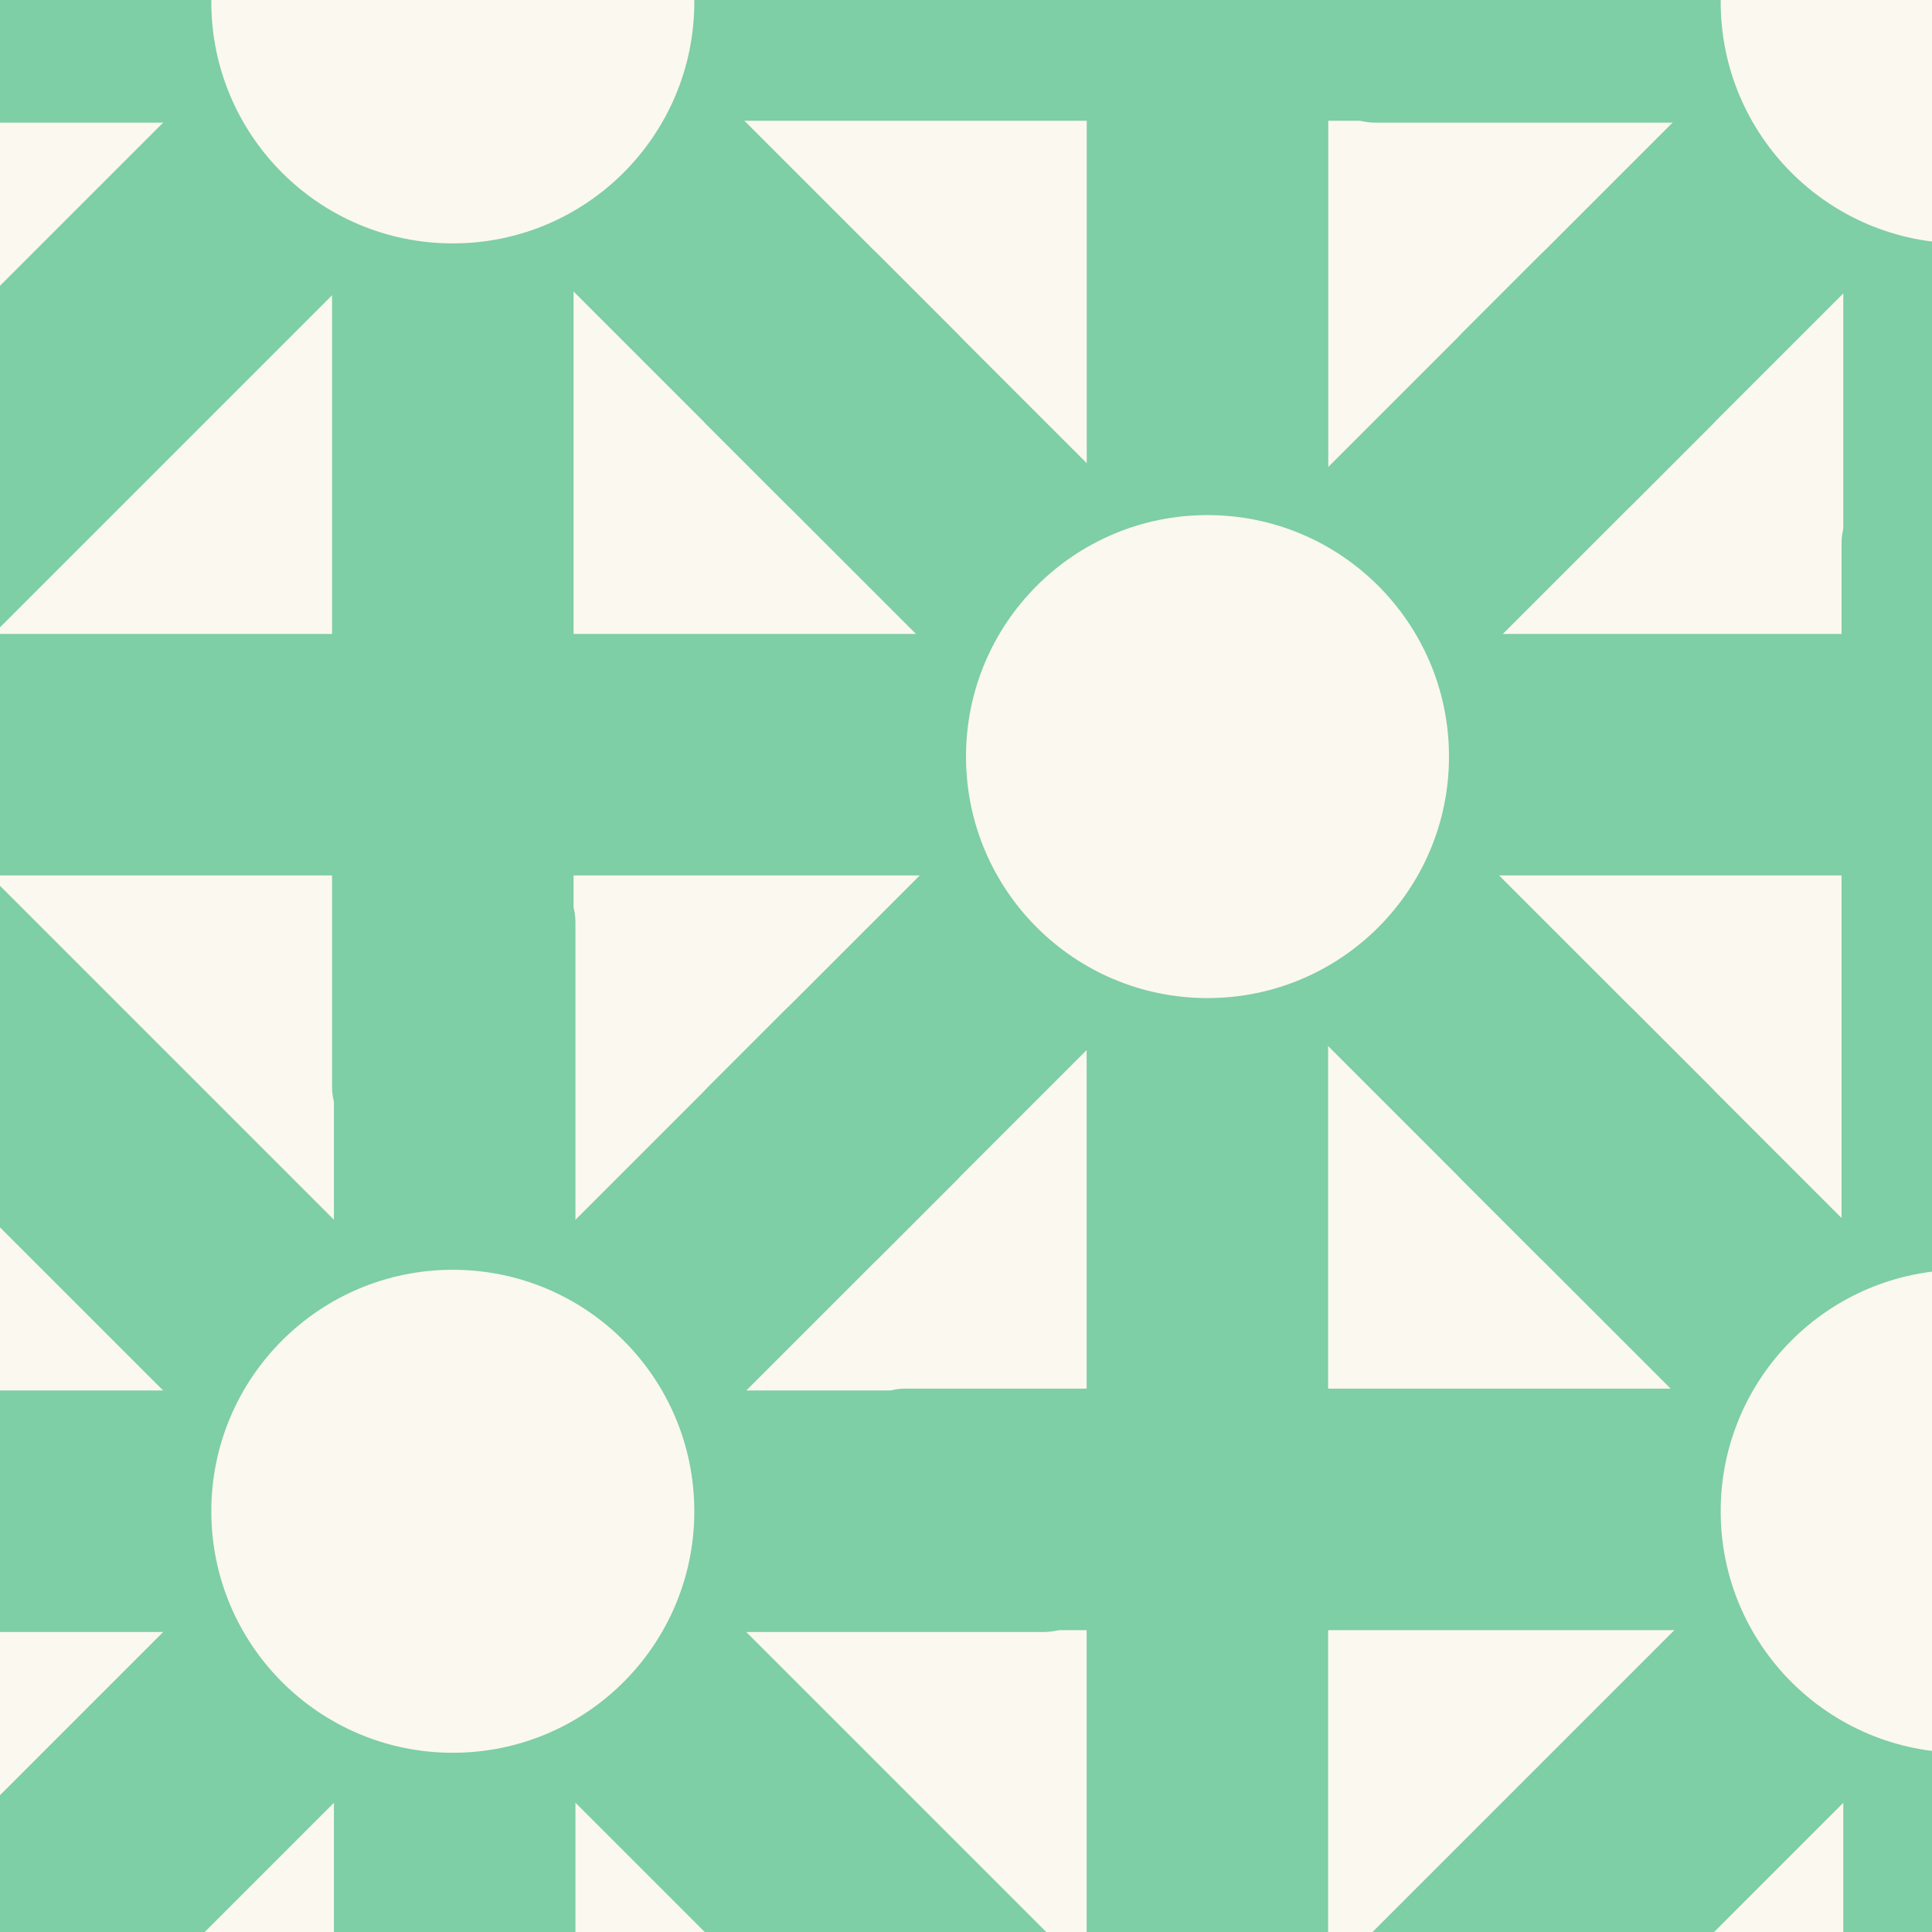
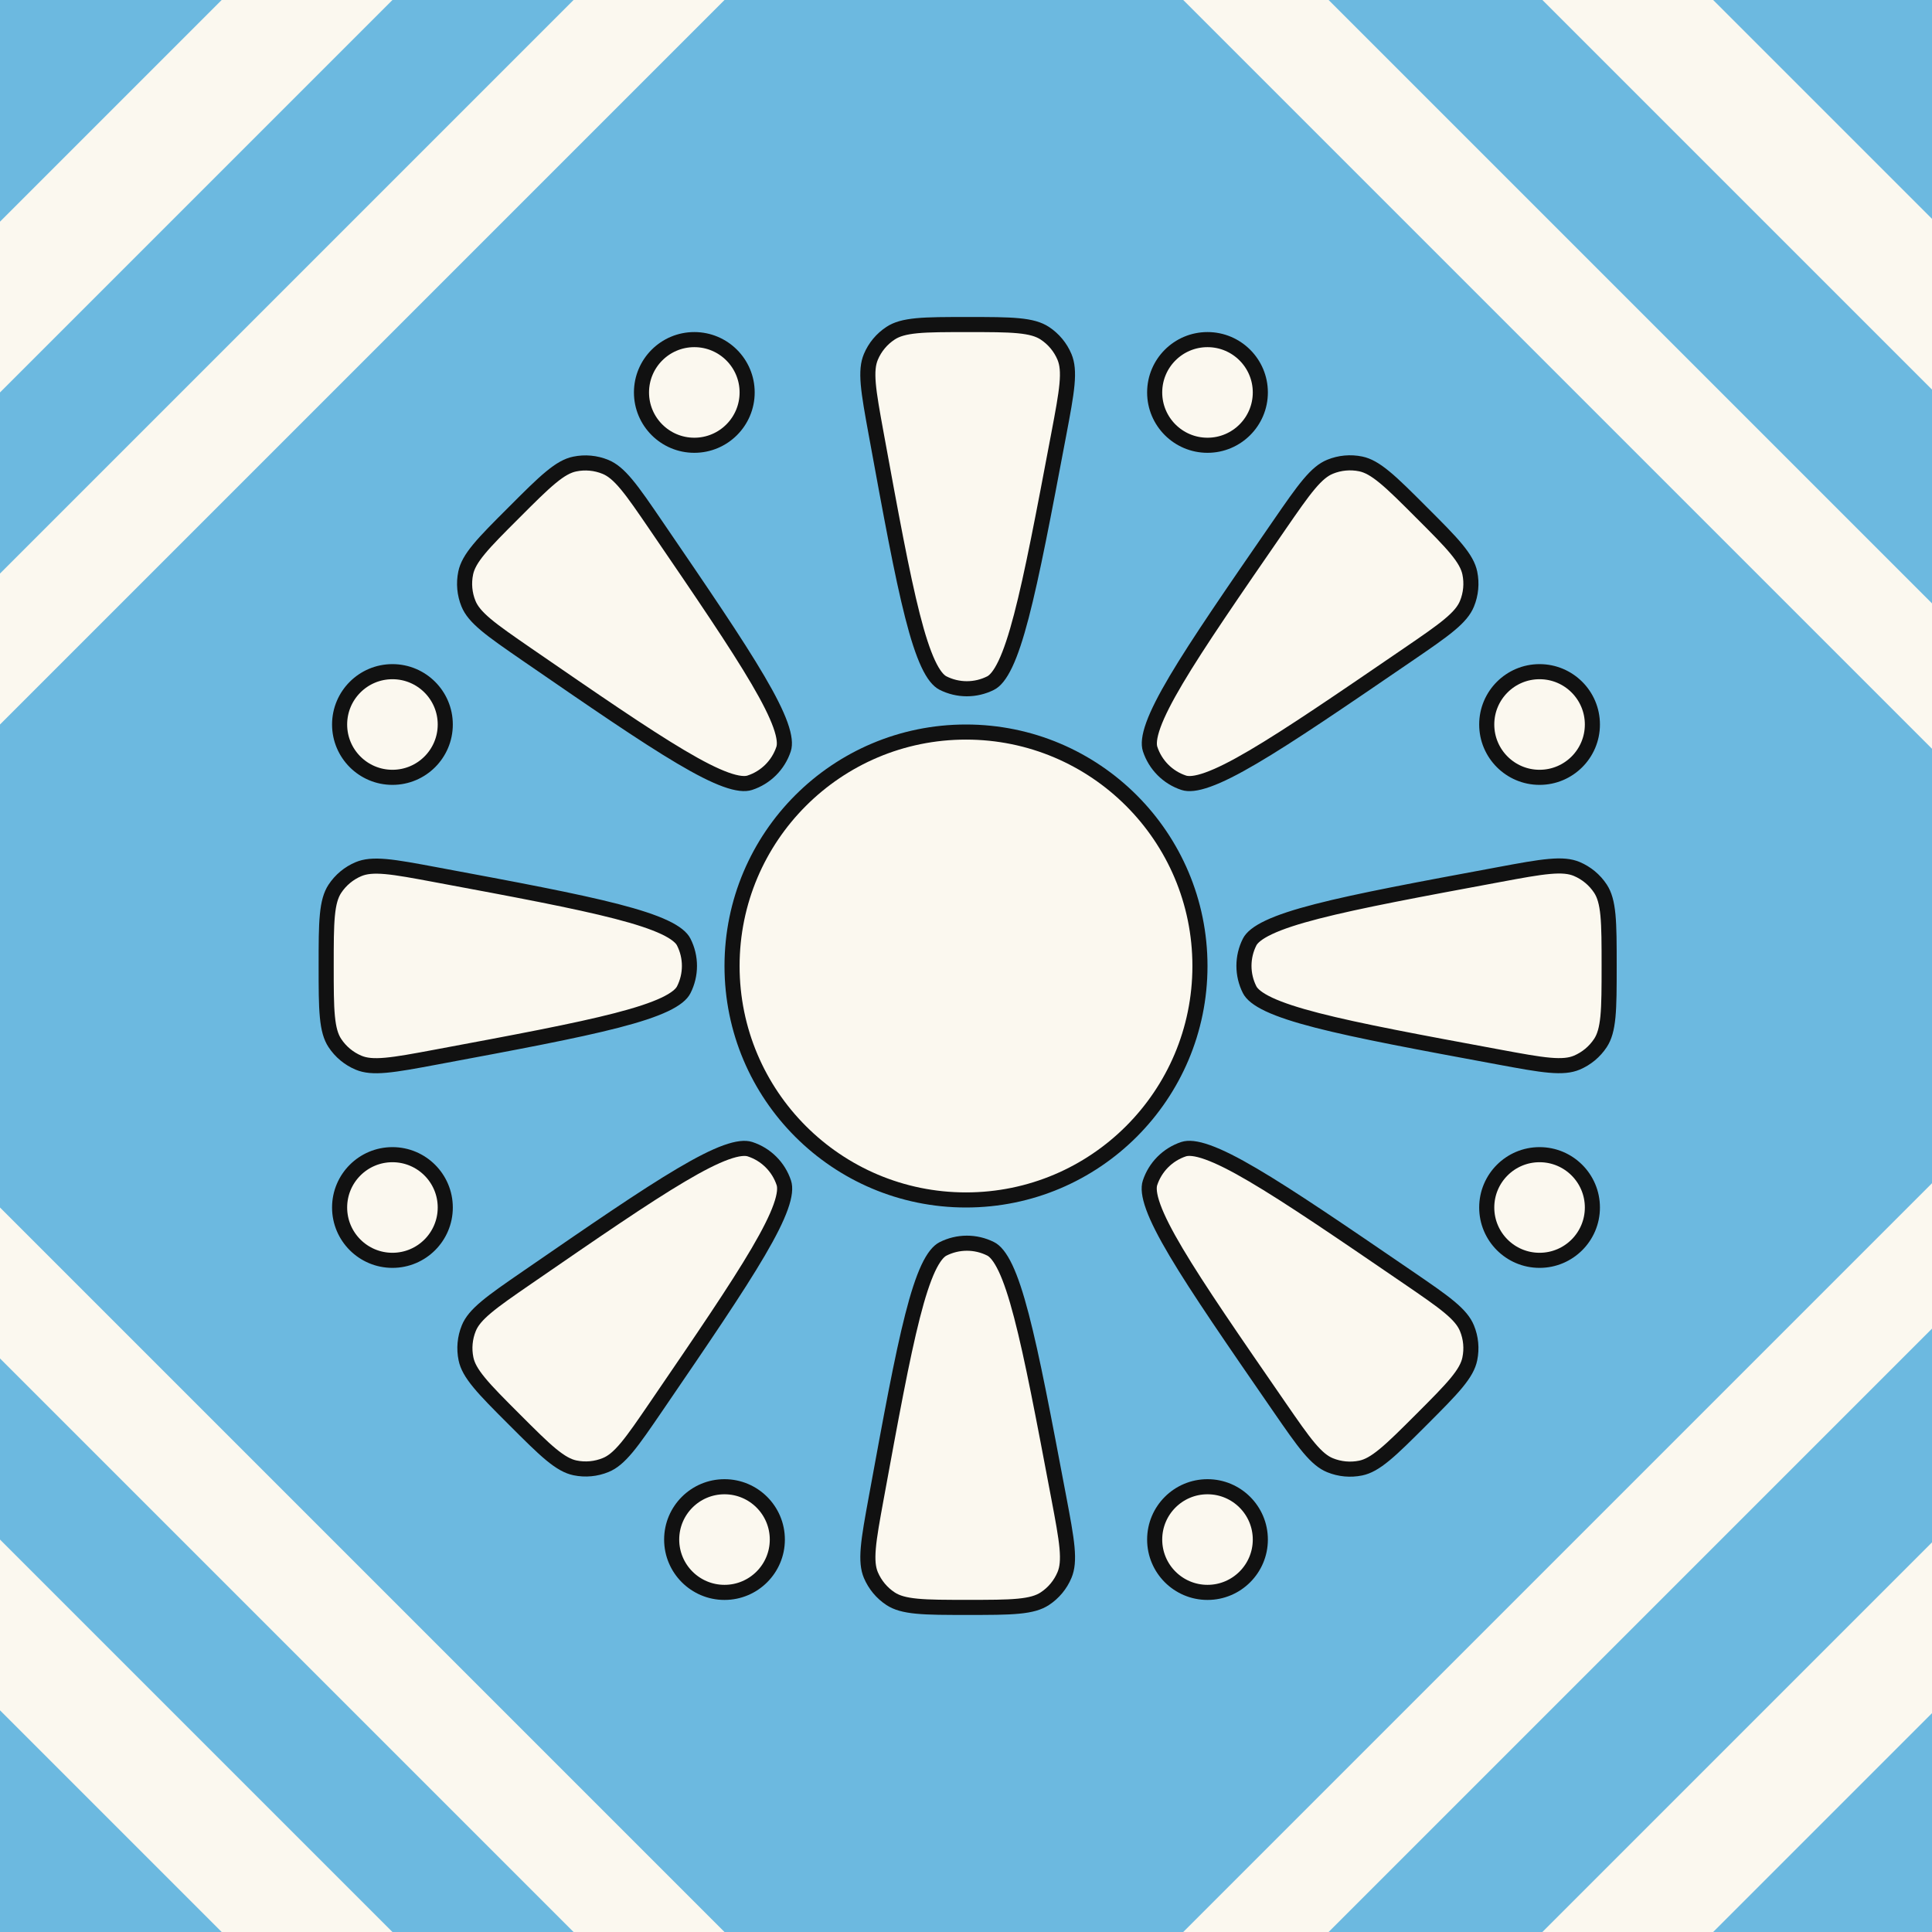
<svg xmlns="http://www.w3.org/2000/svg" width="64" height="64" viewBox="0 0 64 64" fill="none">
-   <g clip-path="url(#clip0_222_3734)">
-     <rect width="64" height="64" fill="#FBF8EF" />
-     <rect x="36.562" y="46.062" width="8" height="16" rx="2" transform="rotate(90 36.5625 46.0625)" fill="#7ECEA6" />
-     <rect x="9.562" y="46.062" width="8" height="16" rx="2" transform="rotate(90 9.5625 46.0625)" fill="#7ECEA6" />
-     <rect x="11.062" y="28.562" width="8" height="16" rx="2" fill="#7ECEA6" />
-     <rect x="11.062" y="55.562" width="8" height="16" rx="2" fill="#7ECEA6" />
-     <rect x="27.438" y="32.031" width="8" height="16" rx="2" transform="rotate(45 27.4375 32.0312)" fill="#7ECEA6" />
-     <rect x="8.344" y="51.123" width="8" height="16" rx="2" transform="rotate(45 8.34375 51.1231)" fill="#7ECEA6" />
-     <rect x="-8.375" y="32.282" width="8" height="23.645" rx="2" transform="rotate(-45 -8.375 32.282)" fill="#7ECEA6" />
-     <rect x="16.125" y="56.78" width="8" height="33.581" rx="2" transform="rotate(-45 16.125 56.7799)" fill="#7ECEA6" />
-     <rect x="7" y="42.063" width="16" height="16" rx="8" fill="#FBF8EF" />
-     <rect x="75" y="21" width="8" height="29" rx="2" transform="rotate(90 75 21)" fill="#7ECEA6" />
-     <rect x="35" y="21" width="8" height="37" rx="2" transform="rotate(90 35 21)" fill="#7ECEA6" />
-     <rect x="36" y="-6" width="8" height="26" rx="2" fill="#7ECEA6" />
-     <rect x="35.996" y="31" width="8" height="35" rx="2" fill="#7ECEA6" />
-     <rect x="52.438" y="7.031" width="8" height="16" rx="2" transform="rotate(45 52.4375 7.03122)" fill="#7ECEA6" />
-     <rect x="33.344" y="26.123" width="8" height="16" rx="2" transform="rotate(45 33.3438 26.1231)" fill="#7ECEA6" />
-     <rect x="22.031" y="12.688" width="8" height="16" rx="2" transform="rotate(-45 22.0312 12.6881)" fill="#7ECEA6" />
-     <rect x="41.125" y="31.78" width="8" height="16" rx="2" transform="rotate(-45 41.125 31.7799)" fill="#7ECEA6" />
-     <rect x="32" y="17.063" width="16" height="16" rx="8" fill="#FBF8EF" />
-     <rect x="51.004" y="-4" width="8" height="30" rx="2" transform="rotate(90 51.0039 -4)" fill="#7ECEA6" />
-     <rect x="9.566" y="-3.938" width="8" height="16" rx="2" transform="rotate(90 9.56641 -3.93753)" fill="#7ECEA6" />
-     <rect x="11" y="6" width="8" height="32" rx="2" fill="#7ECEA6" />
-     <rect x="8.344" y="1.123" width="8" height="24.519" rx="2" transform="rotate(45 8.34375 1.12314)" fill="#7ECEA6" />
-     <rect x="16.125" y="6.78" width="8" height="16" rx="2" transform="rotate(-45 16.125 6.77997)" fill="#7ECEA6" />
-     <rect x="7" y="-7.937" width="16" height="16" rx="8" fill="#FBF8EF" />
-     <rect x="60" y="46" width="8" height="32" rx="2" transform="rotate(90 60 46)" fill="#7ECEA6" />
-     <rect x="61.004" y="16" width="8" height="29" rx="2" fill="#7ECEA6" />
-     <rect x="61.062" y="55.562" width="8" height="16" rx="2" fill="#7ECEA6" />
-     <rect x="58.344" y="51.123" width="8" height="32.988" rx="2" transform="rotate(45 58.3438 51.1231)" fill="#7ECEA6" />
-     <rect x="47.031" y="37.688" width="8" height="16" rx="2" transform="rotate(-45 47.0312 37.6881)" fill="#7ECEA6" />
-     <rect x="57" y="42.063" width="16" height="16" rx="8" fill="#FBF8EF" />
-     <rect x="59.562" y="-3.938" width="8" height="16" rx="2" transform="rotate(90 59.5625 -3.93753)" fill="#7ECEA6" />
-     <rect x="61.062" y="5.562" width="8" height="16" rx="2" fill="#7ECEA6" />
-     <rect x="58.344" y="1.123" width="8" height="16" rx="2" transform="rotate(45 58.3438 1.12311)" fill="#7ECEA6" />
-     <rect x="57" y="-7.937" width="16" height="16" rx="8" fill="#FBF8EF" />
+   <g clip-path="url(#clip0_379_2621)">
+     <rect width="64" height="64" fill="#6CB9E0" />
+     <rect x="-21.828" y="32" width="76.191" height="76.191" transform="rotate(-45 -21.8284 32)" fill="#6CB9E0" />
+     <rect x="-21.828" y="32" width="76.191" height="76.191" transform="rotate(-45 -21.8284 32)" stroke="#FBF8EF" stroke-width="4" />
+     <rect width="62.941" height="62.941" transform="translate(-13 32) rotate(-45)" fill="#FBF8EF" />
+     <rect width="56" height="56" transform="translate(-8 32) rotate(-45)" fill="#6CB9E0" />
+     <path d="M32 24L32.791 29.048L36 25.072L34.161 29.839L38.928 28L34.952 31.209L40 32L34.952 32.791L38.928 36L34.161 34.161L36 38.928L32.791 34.952L32 40L31.209 34.952L28 38.928L29.839 34.161L25.072 36L29.048 32.791L24 32L29.048 31.209L25.072 28L29.839 29.839L28 25.072L31.209 29.048L32 24Z" fill="#6CB9E0" />
+     <path d="M49.668 35.019C46.996 34.524 45.005 34.155 43.626 33.8C42.936 33.622 42.412 33.451 42.037 33.275C41.654 33.095 41.468 32.929 41.395 32.784C41.145 32.288 41.145 31.703 41.395 31.207C41.468 31.063 41.654 30.896 42.036 30.717C42.411 30.54 42.935 30.369 43.626 30.191C45.005 29.836 46.995 29.466 49.667 28.97C50.391 28.835 50.916 28.738 51.33 28.702C51.741 28.665 52.011 28.693 52.233 28.786C52.553 28.921 52.826 29.148 53.017 29.438C53.149 29.639 53.225 29.9 53.265 30.31C53.304 30.724 53.305 31.258 53.305 31.994C53.305 32.73 53.304 33.264 53.265 33.678C53.225 34.088 53.149 34.349 53.017 34.55C52.826 34.84 52.553 35.067 52.233 35.202C52.012 35.295 51.741 35.322 51.331 35.286C50.917 35.25 50.392 35.153 49.668 35.019Z" fill="#FBF8EF" stroke="#111111" stroke-width="0.5" />
+     <path d="M10.805 31.997C10.805 31.262 10.805 30.729 10.845 30.316C10.884 29.907 10.96 29.646 11.091 29.445C11.283 29.153 11.557 28.925 11.88 28.79C12.101 28.698 12.371 28.671 12.781 28.707C13.194 28.744 13.719 28.842 14.441 28.977C17.091 29.471 19.066 29.84 20.434 30.194C21.119 30.371 21.639 30.542 22.011 30.717C22.391 30.896 22.576 31.062 22.649 31.206C22.902 31.703 22.902 32.292 22.649 32.789C22.576 32.933 22.391 33.099 22.011 33.278C21.639 33.453 21.119 33.624 20.434 33.801C19.065 34.155 17.091 34.523 14.441 35.018C13.719 35.153 13.194 35.25 12.781 35.287C12.371 35.324 12.101 35.297 11.88 35.204C11.557 35.069 11.283 34.841 11.091 34.549C10.96 34.349 10.884 34.088 10.845 33.678C10.805 33.265 10.805 32.732 10.805 31.997Z" fill="#FBF8EF" stroke="#111111" stroke-width="0.5" />
+     <path d="M35.071 14.396C34.568 17.056 34.193 19.037 33.834 20.41C33.655 21.096 33.483 21.618 33.306 21.991C33.125 22.372 32.959 22.557 32.814 22.629C32.317 22.879 31.73 22.878 31.234 22.625C31.09 22.551 30.924 22.365 30.746 21.983C30.572 21.609 30.402 21.087 30.227 20.399C29.876 19.024 29.513 17.041 29.026 14.379C28.894 13.657 28.799 13.133 28.763 12.721C28.728 12.311 28.756 12.042 28.849 11.821C28.984 11.5 29.212 11.227 29.503 11.037C29.703 10.905 29.963 10.83 30.373 10.79C30.785 10.751 31.317 10.751 32.05 10.751C32.788 10.751 33.323 10.751 33.737 10.791C34.148 10.83 34.41 10.907 34.611 11.039C34.902 11.231 35.13 11.505 35.264 11.827C35.356 12.049 35.383 12.32 35.345 12.732C35.307 13.146 35.208 13.672 35.071 14.396Z" fill="#FBF8EF" stroke="#111111" stroke-width="0.5" />
+     <path d="M32.051 53.247C31.317 53.247 30.785 53.247 30.373 53.207C29.964 53.168 29.703 53.092 29.503 52.961C29.212 52.77 28.985 52.497 28.849 52.177C28.756 51.956 28.729 51.686 28.764 51.277C28.799 50.864 28.895 50.34 29.027 49.619C29.515 46.957 29.878 44.974 30.229 43.599C30.404 42.911 30.574 42.389 30.748 42.014C30.927 41.633 31.092 41.447 31.236 41.373C31.732 41.121 32.319 41.119 32.816 41.369C32.961 41.441 33.127 41.627 33.308 42.007C33.485 42.38 33.657 42.902 33.836 43.589C34.195 44.962 34.569 46.943 35.072 49.602C35.209 50.326 35.308 50.852 35.346 51.266C35.383 51.678 35.357 51.949 35.264 52.171C35.13 52.493 34.903 52.767 34.611 52.959C34.41 53.091 34.149 53.168 33.737 53.207C33.324 53.247 32.788 53.247 32.051 53.247Z" fill="#FBF8EF" stroke="#111111" stroke-width="0.5" />
+     <path d="M46.645 21.683C44.404 23.215 42.735 24.357 41.508 25.077C40.894 25.438 40.403 25.686 40.013 25.825C39.616 25.968 39.366 25.981 39.213 25.93C38.685 25.756 38.272 25.34 38.099 24.812C38.049 24.659 38.064 24.409 38.208 24.012C38.349 23.623 38.599 23.133 38.962 22.52C39.687 21.297 40.836 19.632 42.377 17.398C42.794 16.793 43.097 16.355 43.364 16.038C43.629 15.723 43.839 15.551 44.062 15.461C44.383 15.33 44.736 15.298 45.076 15.368C45.311 15.417 45.549 15.548 45.867 15.81C46.187 16.073 46.564 16.45 47.083 16.97C47.605 17.491 47.983 17.869 48.247 18.19C48.51 18.509 48.641 18.748 48.69 18.984C48.76 19.324 48.727 19.678 48.595 20C48.504 20.223 48.331 20.434 48.014 20.698C47.695 20.965 47.253 21.267 46.645 21.683Z" fill="#FBF8EF" stroke="#111111" stroke-width="0.5" />
+     <path d="M17.036 47.02C16.517 46.501 16.141 46.125 15.878 45.805C15.616 45.488 15.486 45.251 15.437 45.016C15.366 44.675 15.398 44.32 15.53 43.997C15.62 43.775 15.792 43.565 16.107 43.301C16.424 43.034 16.862 42.732 17.466 42.316C19.689 40.785 21.345 39.645 22.563 38.925C23.172 38.564 23.66 38.316 24.048 38.175C24.442 38.033 24.691 38.018 24.844 38.068C25.375 38.24 25.791 38.655 25.966 39.185C26.016 39.338 26.003 39.587 25.861 39.982C25.723 40.37 25.476 40.859 25.118 41.47C24.403 42.691 23.269 44.351 21.747 46.58C21.332 47.188 21.03 47.629 20.765 47.948C20.5 48.265 20.291 48.438 20.068 48.529C19.745 48.663 19.39 48.696 19.047 48.625C18.812 48.576 18.574 48.445 18.255 48.183C17.935 47.919 17.557 47.541 17.036 47.02Z" fill="#FBF8EF" stroke="#111111" stroke-width="0.5" />
+     <path d="M21.738 17.417C23.26 19.646 24.394 21.307 25.109 22.528C25.468 23.139 25.714 23.628 25.853 24.016C25.994 24.412 26.008 24.66 25.957 24.814C25.782 25.343 25.366 25.758 24.836 25.93C24.682 25.98 24.434 25.966 24.039 25.823C23.651 25.683 23.163 25.434 22.554 25.073C21.336 24.352 19.68 23.212 17.456 21.681C16.852 21.264 16.414 20.962 16.097 20.696C15.782 20.431 15.611 20.221 15.52 20C15.388 19.677 15.356 19.322 15.427 18.981C15.476 18.746 15.606 18.508 15.868 18.191C16.131 17.872 16.508 17.495 17.027 16.977C17.547 16.456 17.925 16.078 18.246 15.814C18.564 15.551 18.803 15.42 19.038 15.372C19.38 15.301 19.736 15.334 20.059 15.467C20.281 15.559 20.491 15.731 20.755 16.048C21.021 16.367 21.323 16.809 21.738 17.417Z" fill="#FBF8EF" stroke="#111111" stroke-width="0.5" />
+     <path d="M47.083 47.03C46.563 47.549 46.186 47.926 45.866 48.189C45.549 48.451 45.311 48.582 45.076 48.631C44.736 48.701 44.383 48.669 44.061 48.538C43.839 48.448 43.628 48.277 43.363 47.962C43.096 47.645 42.793 47.206 42.376 46.602C40.834 44.367 39.685 42.702 38.959 41.478C38.596 40.866 38.345 40.375 38.204 39.986C38.06 39.589 38.045 39.34 38.095 39.186C38.268 38.658 38.681 38.243 39.208 38.068C39.362 38.017 39.611 38.03 40.009 38.173C40.398 38.312 40.891 38.56 41.504 38.921C42.732 39.642 44.402 40.783 46.643 42.315C47.252 42.732 47.694 43.034 48.013 43.3C48.331 43.565 48.503 43.776 48.594 43.998C48.727 44.32 48.76 44.674 48.689 45.015C48.641 45.251 48.51 45.49 48.247 45.809C47.982 46.13 47.604 46.508 47.083 47.03Z" fill="#FBF8EF" stroke="#111111" stroke-width="0.5" />
+     <rect x="24.25" y="24.25" width="15.5" height="15.5" rx="7.75" fill="#FBF8EF" stroke="#111111" stroke-width="0.5" />
+     <rect x="49.25" y="22.25" width="3.5" height="3.5" rx="1.75" fill="#FBF8EF" stroke="#111111" stroke-width="0.5" />
+     <rect x="49.25" y="38.25" width="3.5" height="3.5" rx="1.75" fill="#FBF8EF" stroke="#111111" stroke-width="0.5" />
+     <rect x="38.25" y="49.25" width="3.5" height="3.5" rx="1.75" fill="#FBF8EF" stroke="#111111" stroke-width="0.5" />
+     <rect x="22.25" y="49.25" width="3.5" height="3.5" rx="1.75" fill="#FBF8EF" stroke="#111111" stroke-width="0.5" />
+     <rect x="11.25" y="38.25" width="3.5" height="3.5" rx="1.75" fill="#FBF8EF" stroke="#111111" stroke-width="0.5" />
+     <rect x="11.25" y="22.25" width="3.5" height="3.5" rx="1.75" fill="#FBF8EF" stroke="#111111" stroke-width="0.5" />
+     <rect x="21.25" y="11.25" width="3.5" height="3.5" rx="1.75" fill="#FBF8EF" stroke="#111111" stroke-width="0.5" />
+     <rect x="38.25" y="11.25" width="3.5" height="3.5" rx="1.75" fill="#FBF8EF" stroke="#111111" stroke-width="0.5" />
  </g>
  <defs>
-     <clipPath id="clip0_222_3734">
+     <clipPath id="clip0_379_2621">
      <rect width="64" height="64" fill="white" />
    </clipPath>
  </defs>
</svg>
